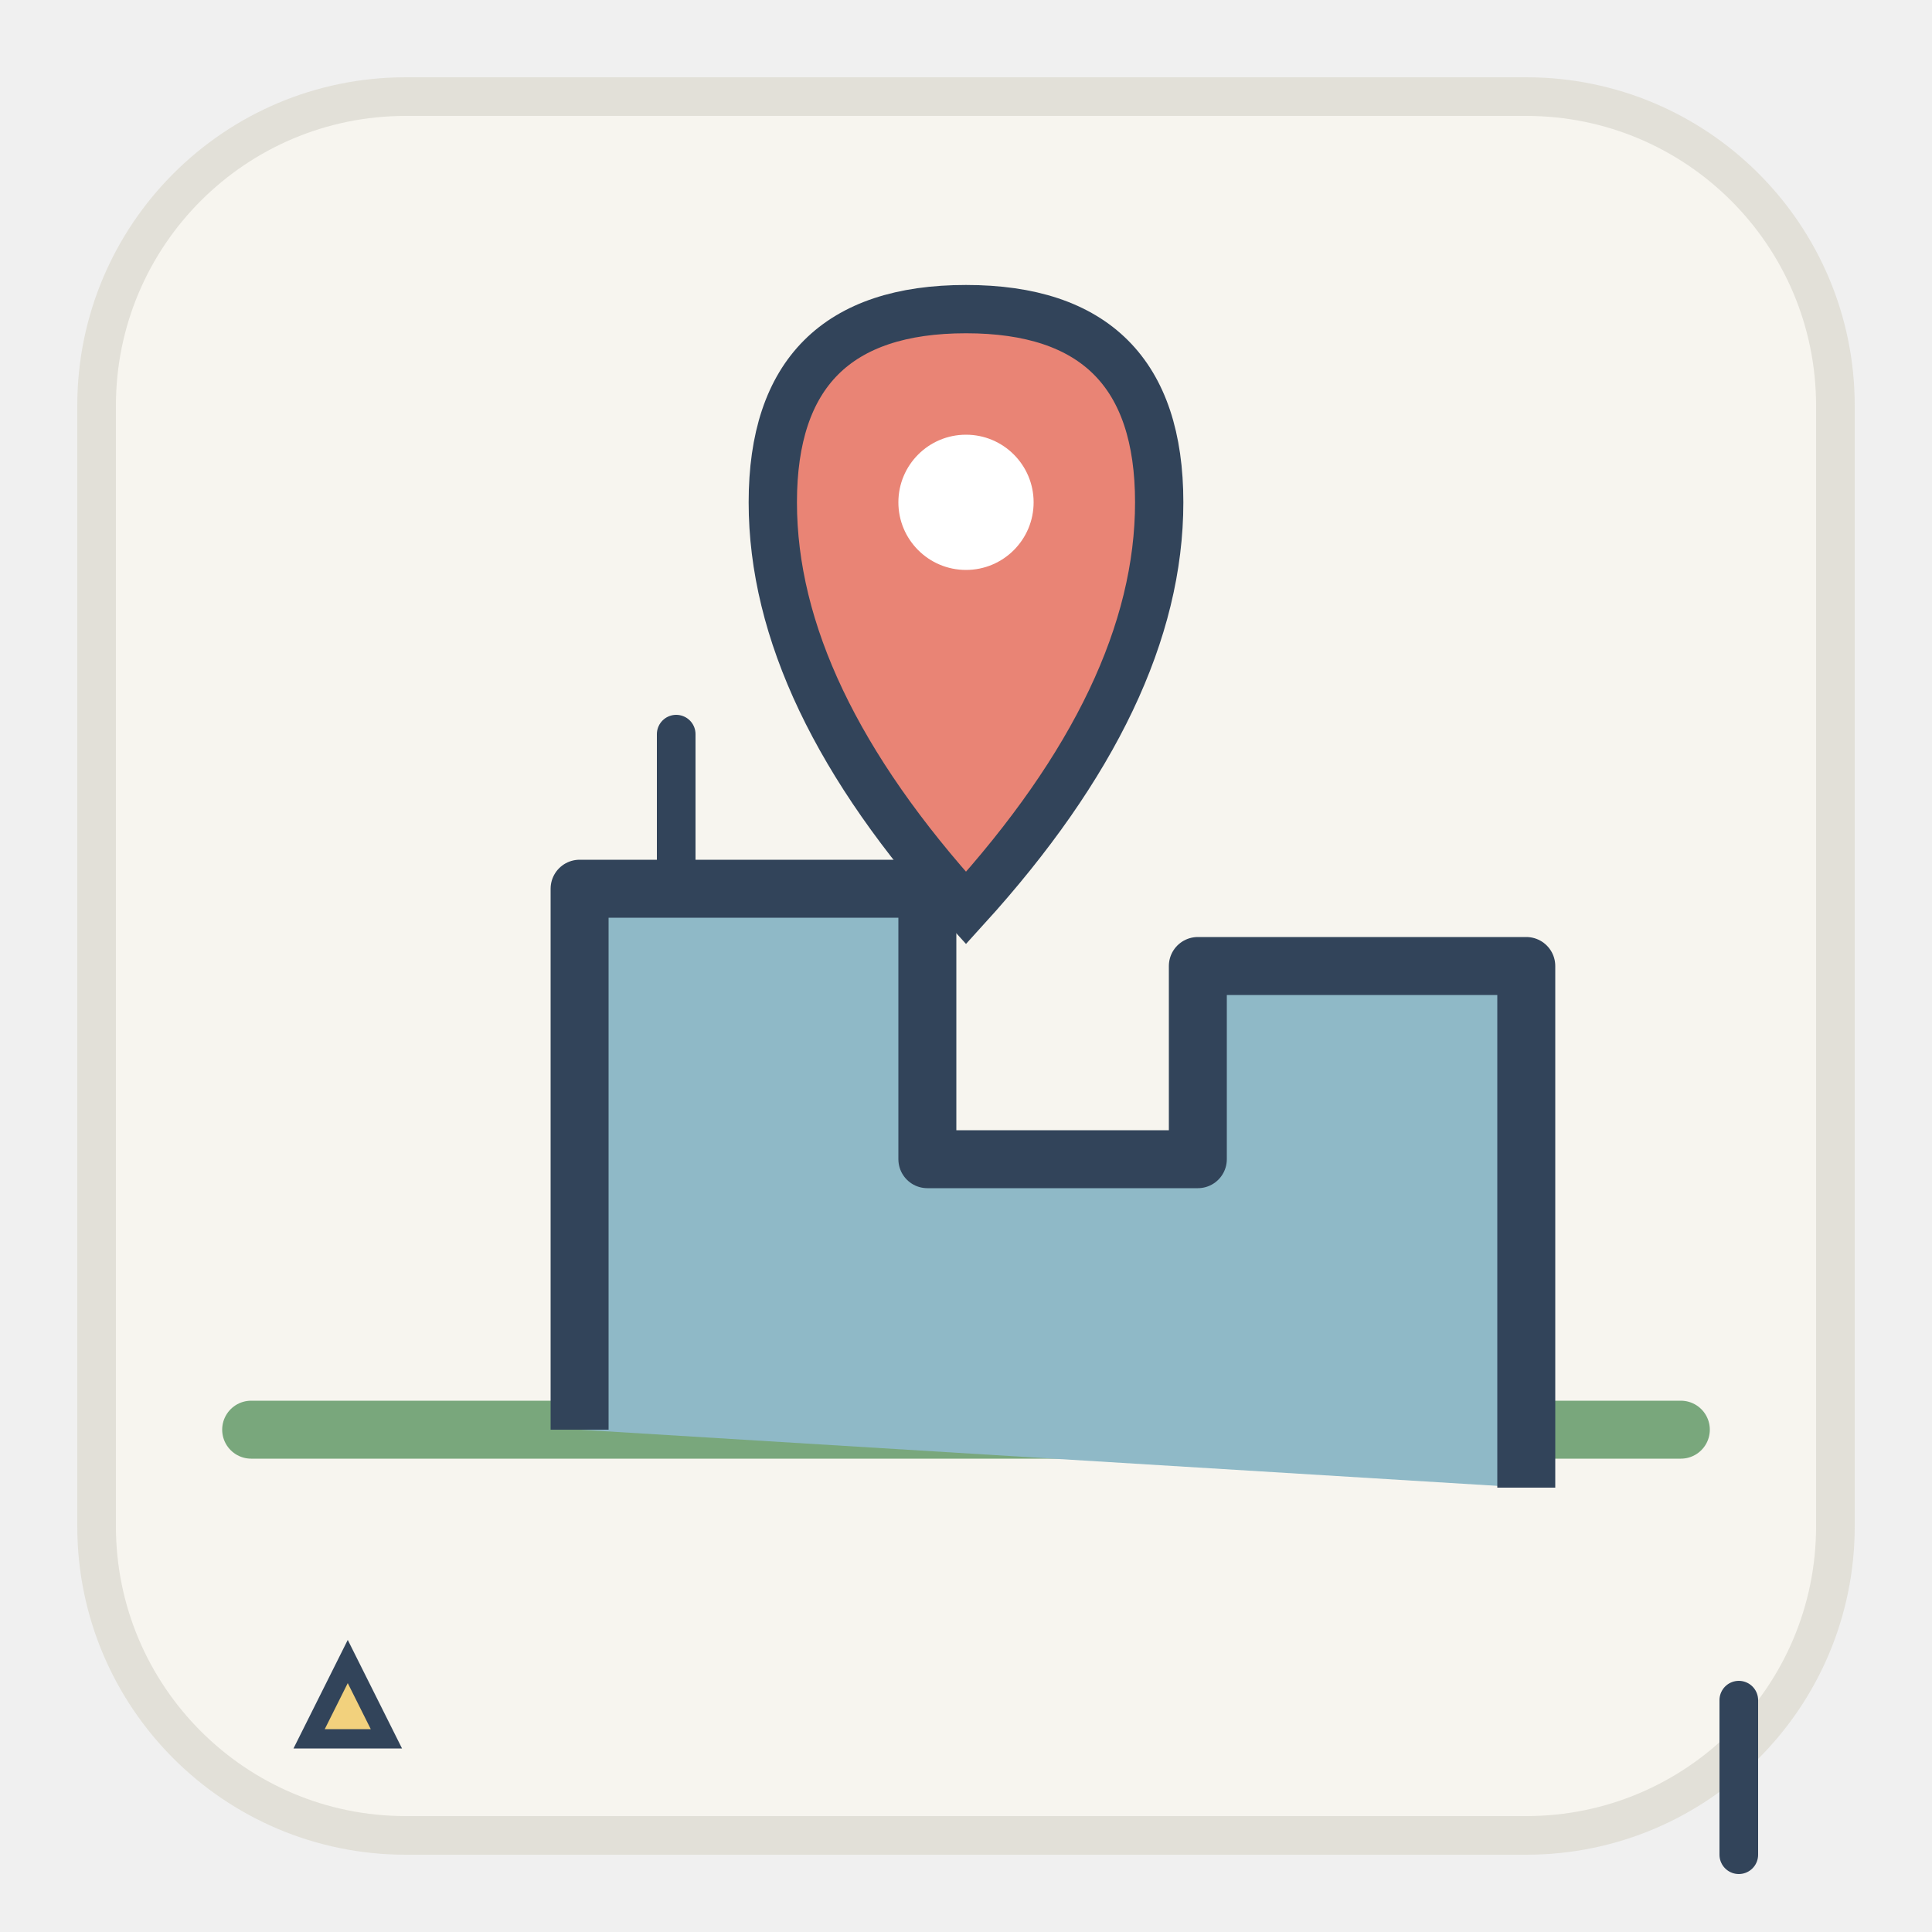
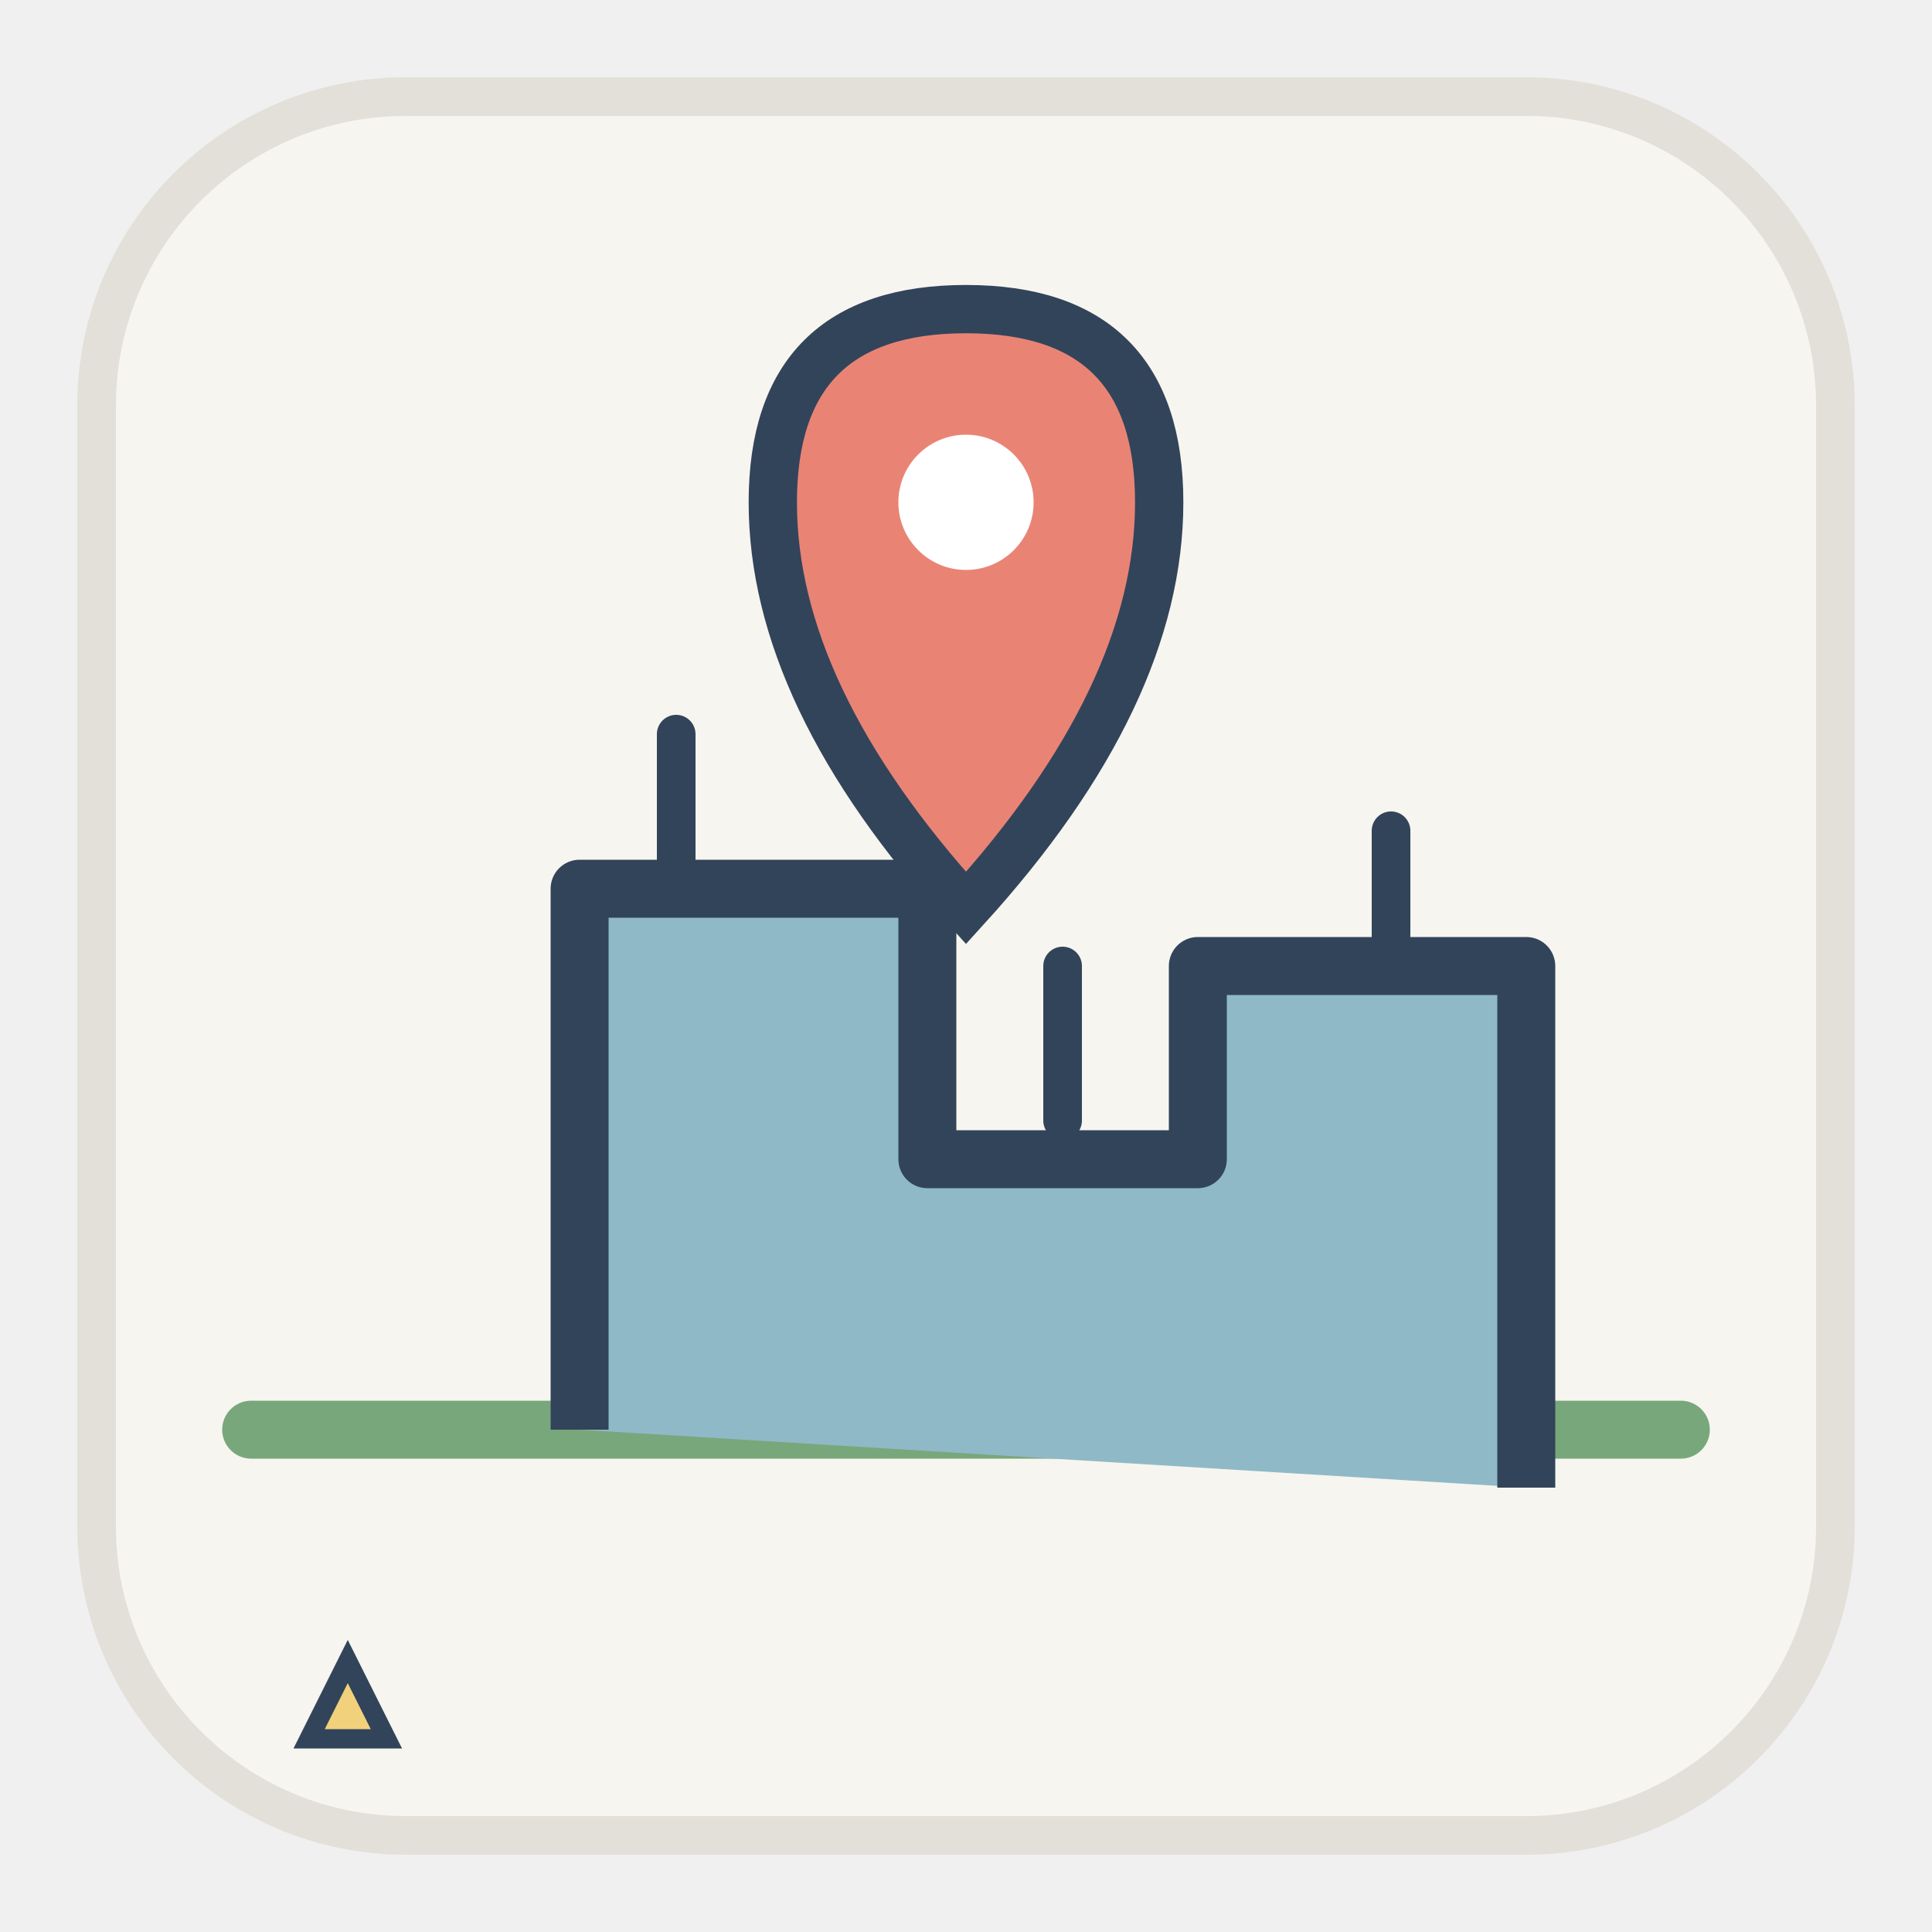
<svg xmlns="http://www.w3.org/2000/svg" viewBox="0 0 100 100">
  <rect x="5" y="5" width="90" height="90" rx="16" fill="#F7F5EF" stroke="#E2E0D8" stroke-width="2" />
  <path d="M16 90l2-4 2 4z" fill="#F2D17D" stroke="#32445A" stroke-width="1" />
  <path d="M13 74h74" stroke="#79A77C" stroke-width="3" stroke-linecap="round" />
  <path d="M30 74V46h18v14h14V50h17v27" fill="#8FB9C7" stroke="#32445A" stroke-width="3" stroke-linejoin="round" />
-   <path d="M35 45v-7m55 58v-8m72 49v-6" stroke="#32445A" stroke-width="2" stroke-linecap="round" />
+   <path d="M35 45v-7M55 58v-8M72 49v-6" stroke="#32445A" stroke-width="2" stroke-linecap="round" />
  <path d="M50 16q10 0 10 10 0 10-10 21-10-11-10-21 0-10 10-10z" fill="#E98475" stroke="#32445A" stroke-width="2.5" />
  <circle cx="50" cy="26" r="3.5" fill="#FFF" />
</svg>
